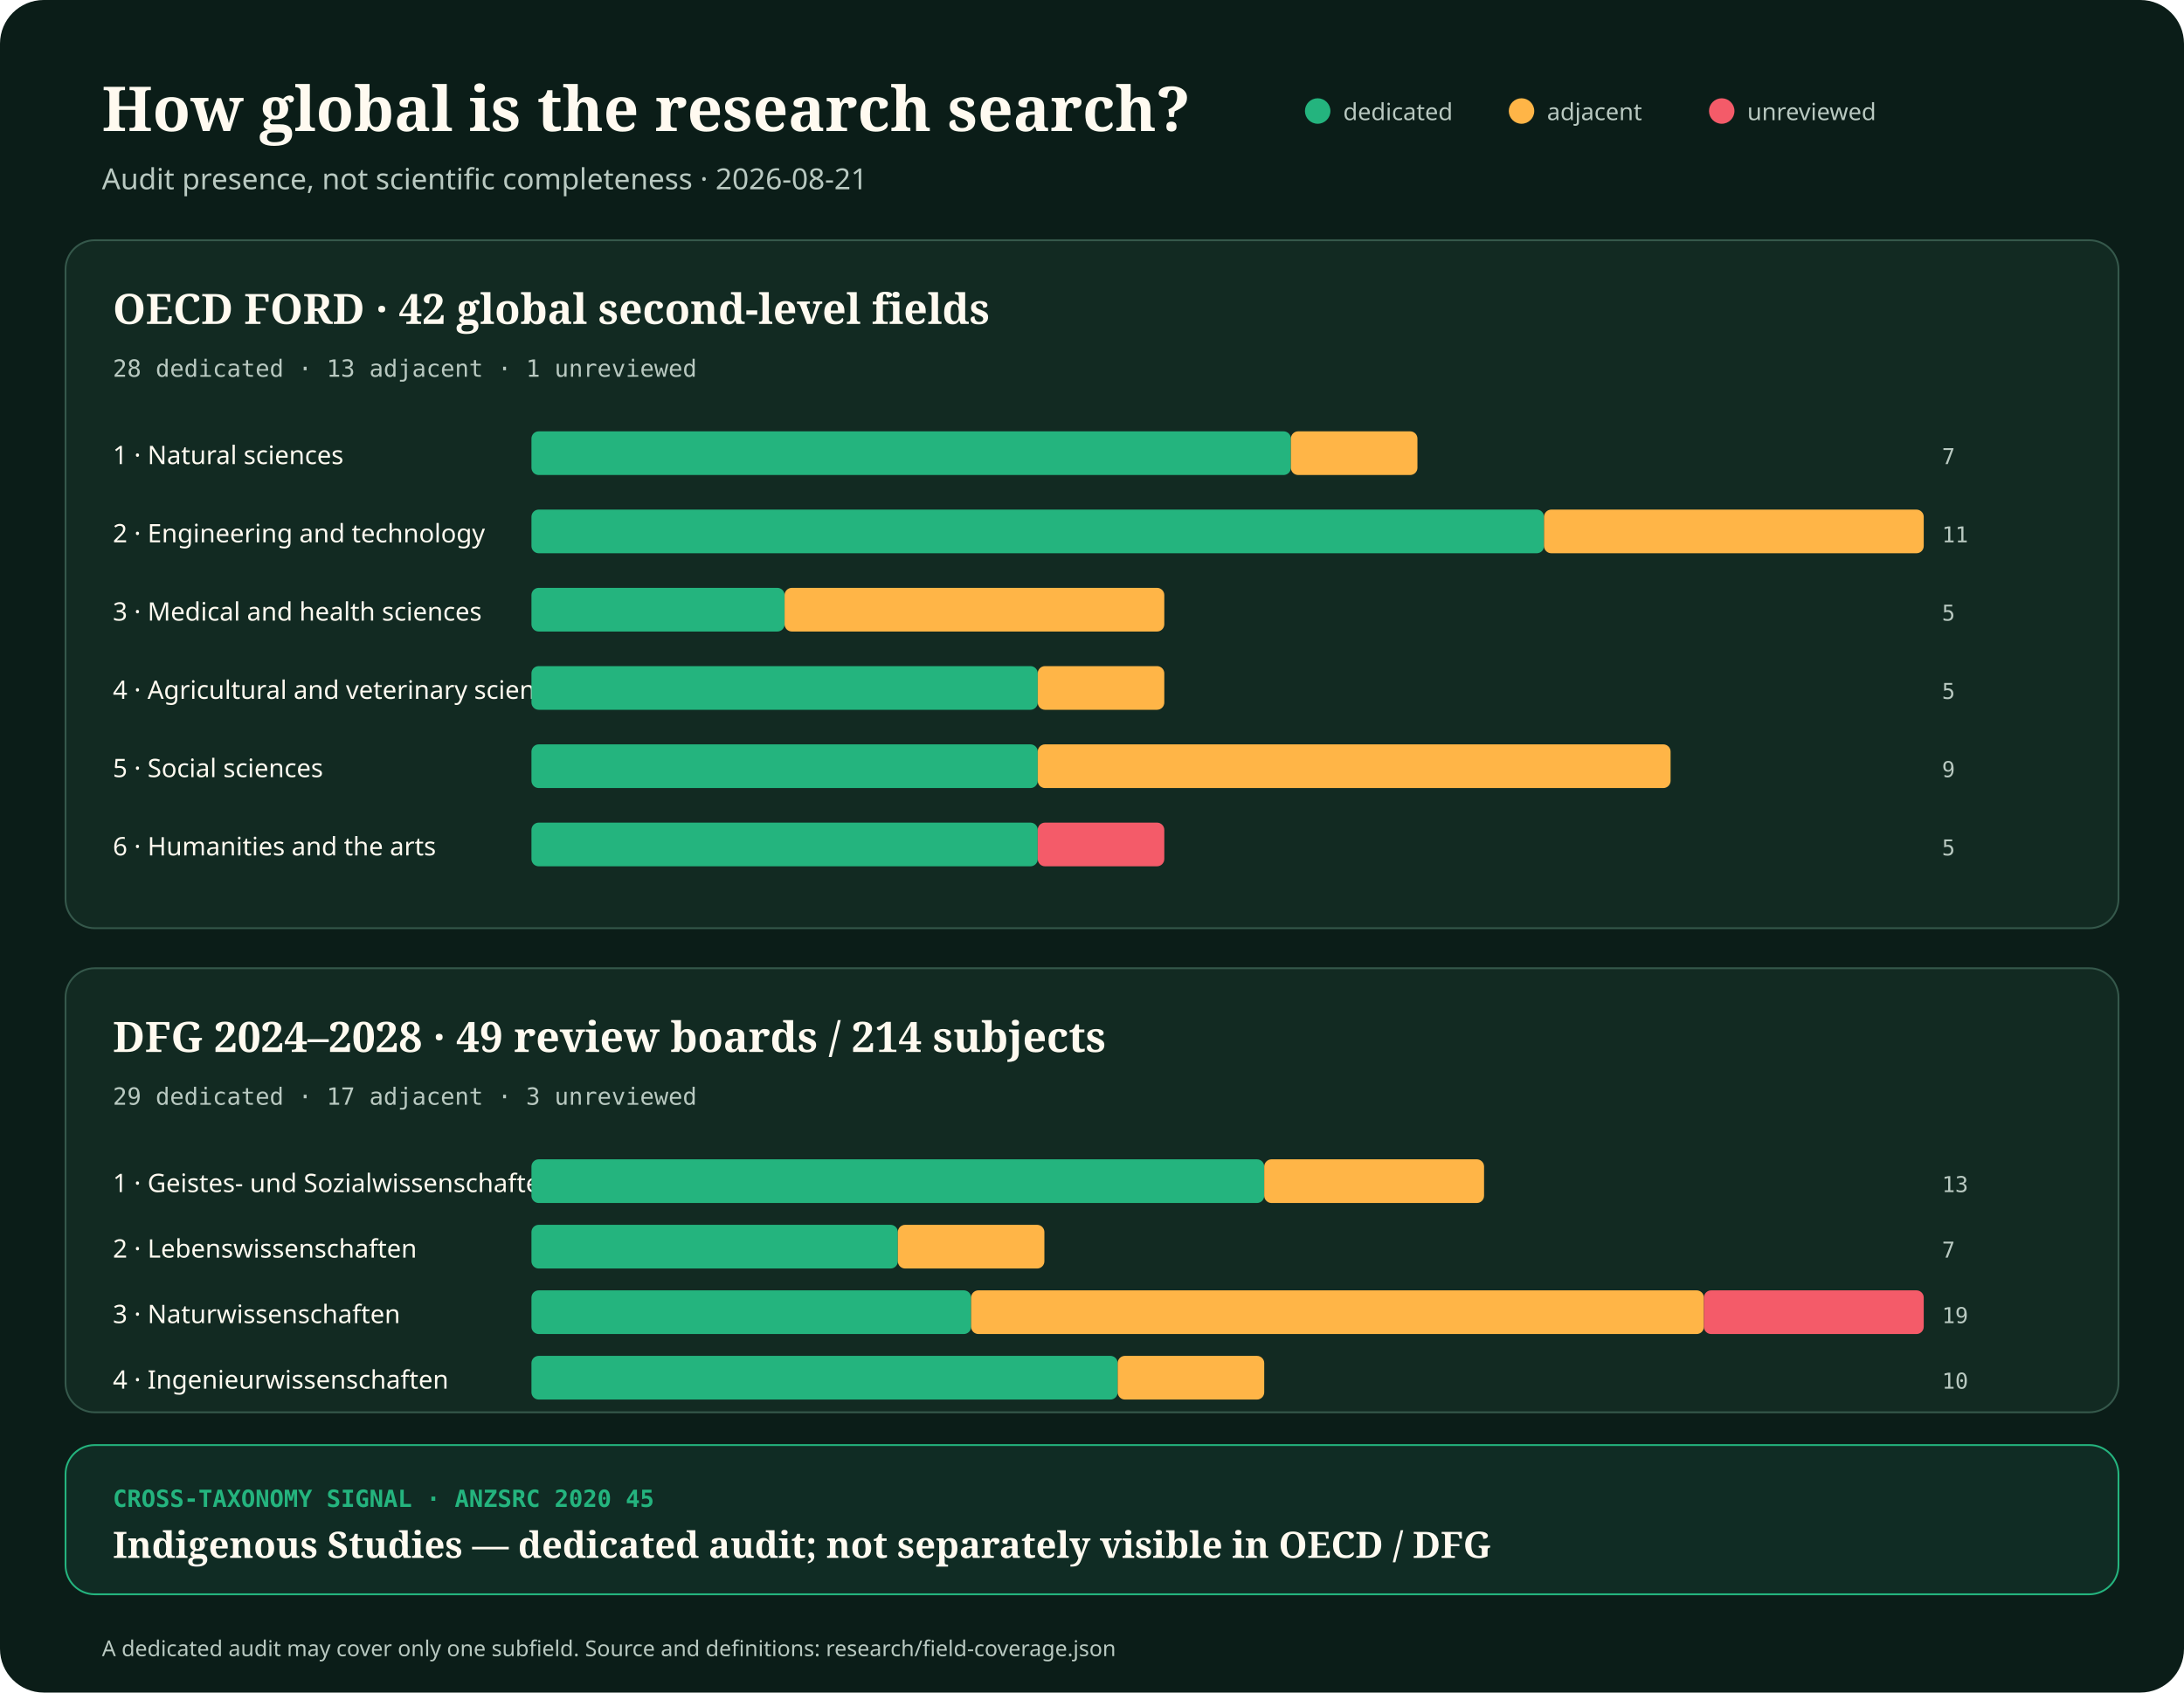
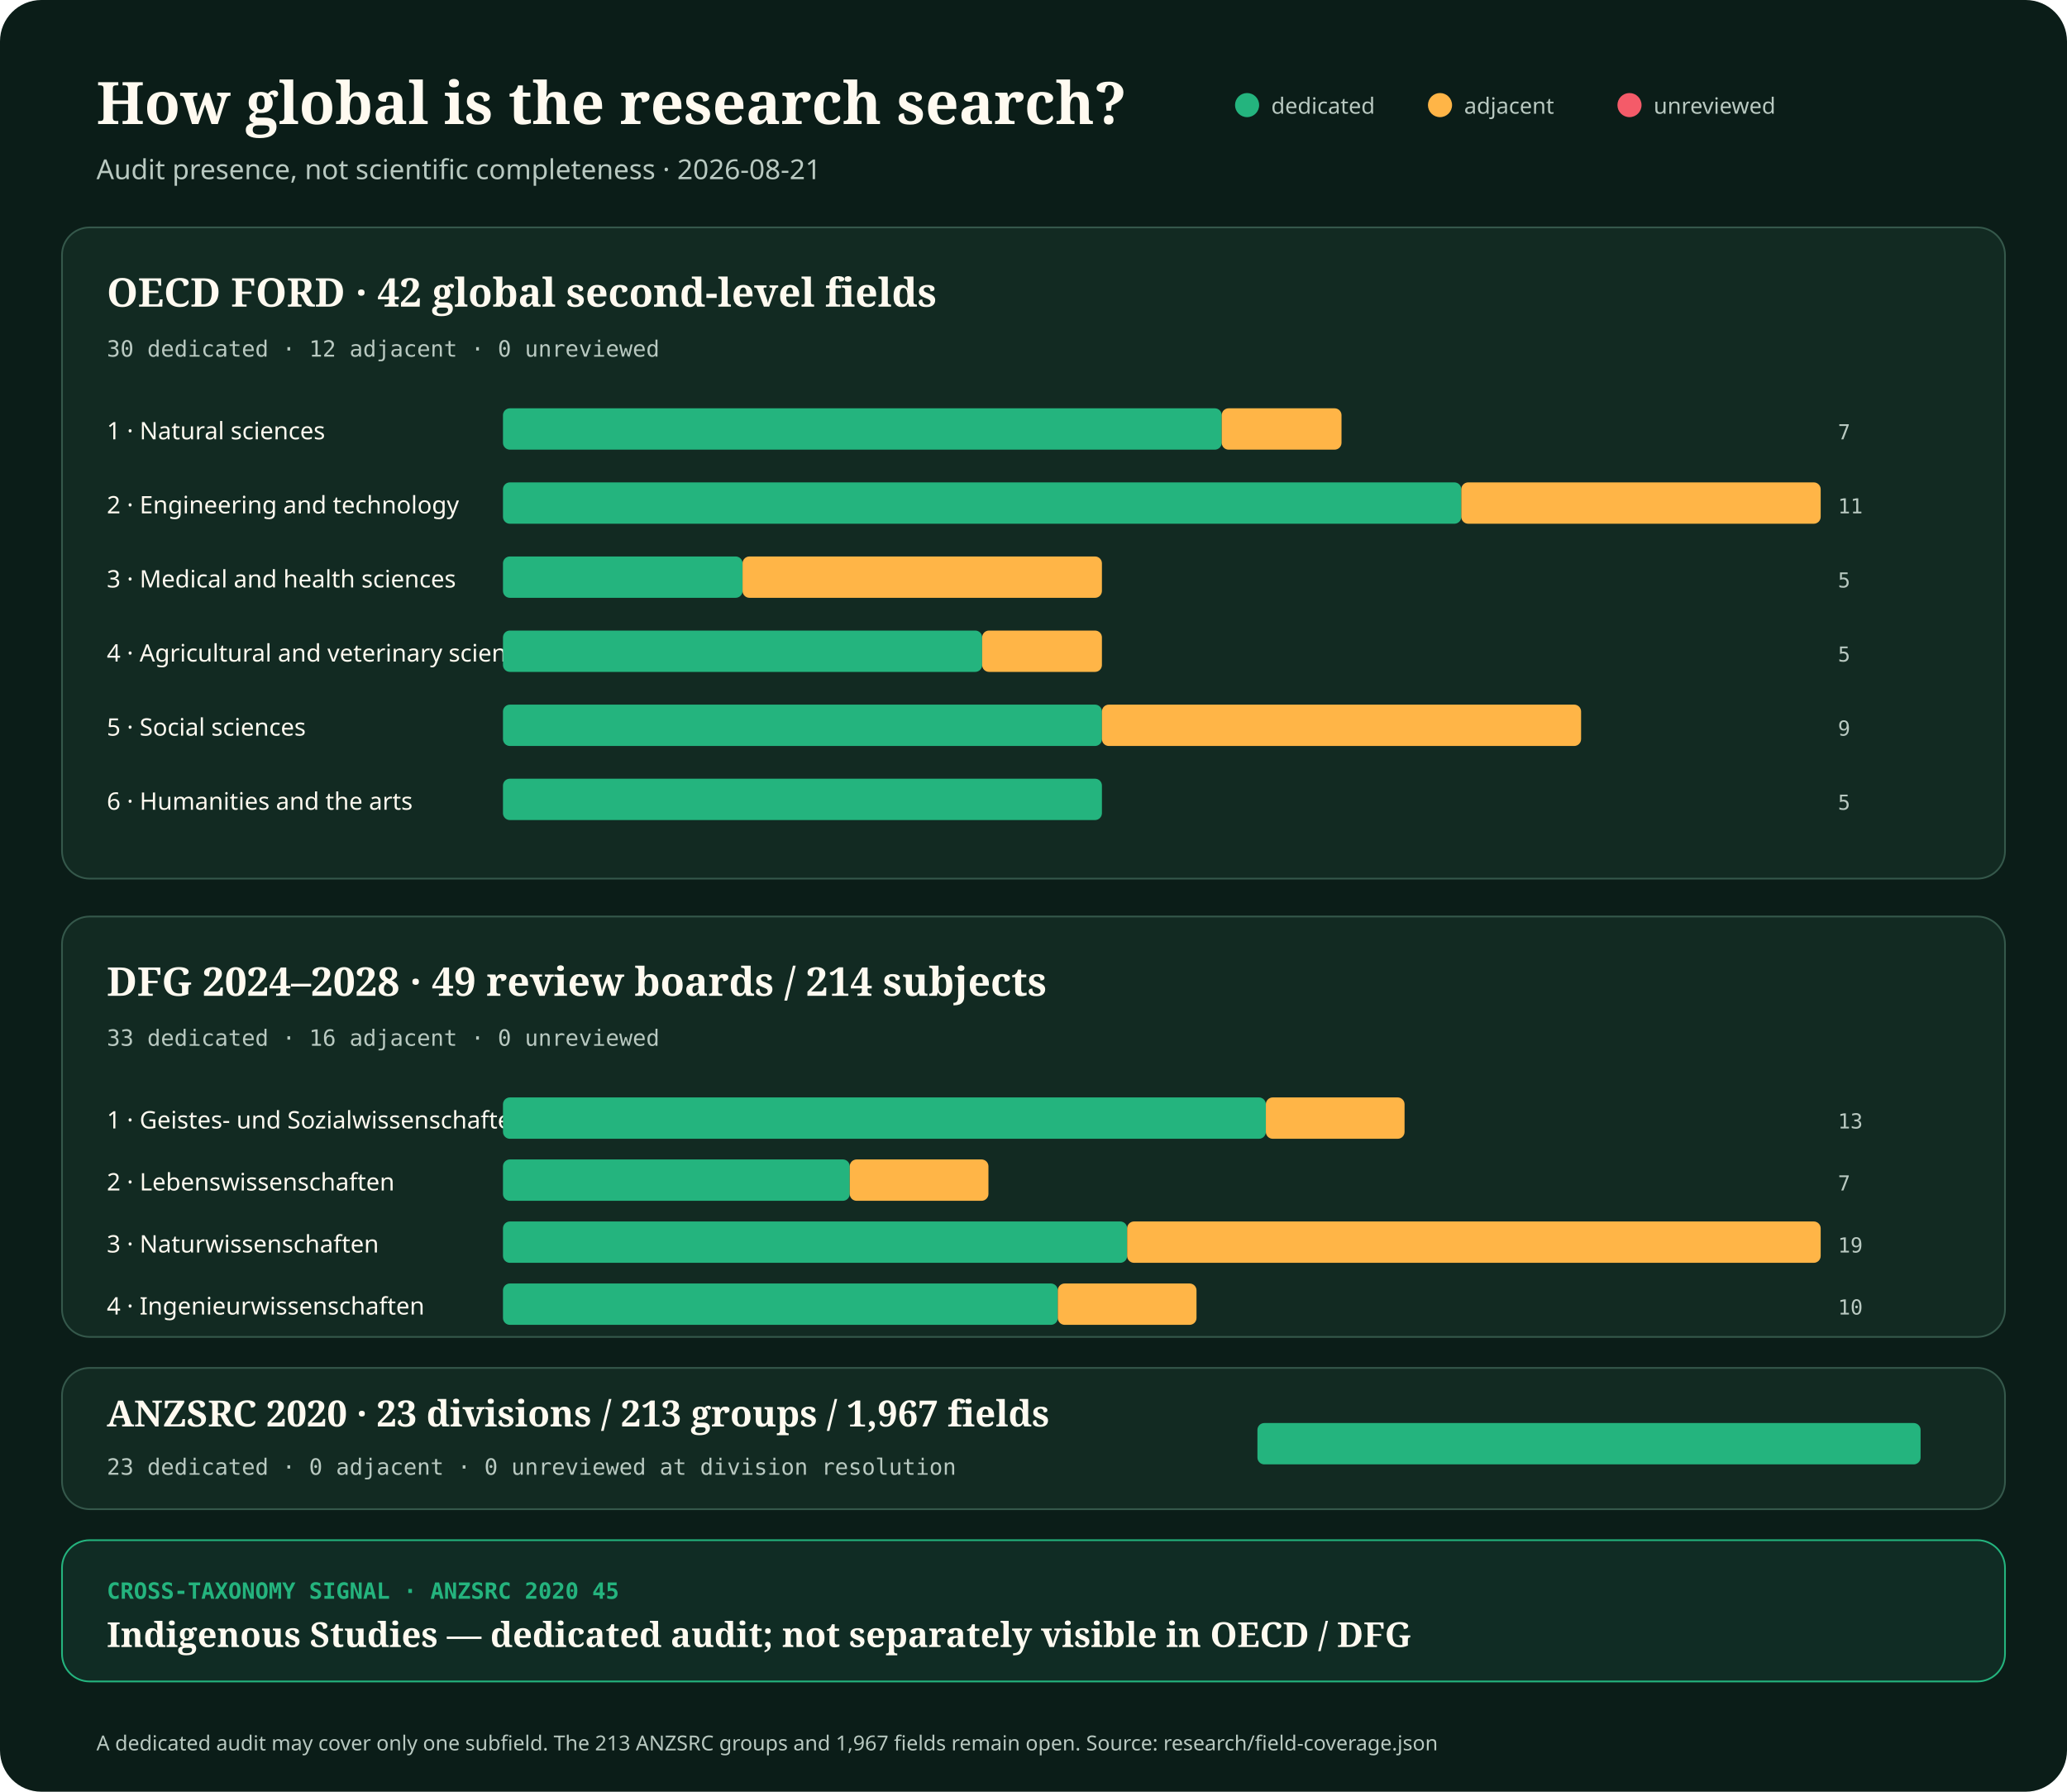
- <svg xmlns="http://www.w3.org/2000/svg" width="1200" height="930" viewBox="0 0 1200 930" role="img" aria-labelledby="title description">
-   <rect width="1200" height="930" rx="24" fill="#0b1d18" />
+ <svg xmlns="http://www.w3.org/2000/svg" width="1200" height="1040" viewBox="0 0 1200 1040" role="img" aria-labelledby="title description">
+   <rect width="1200" height="1040" rx="24" fill="#0b1d18" />
  <text x="56" y="72" fill="#fffaf0" font-family="Georgia, serif" font-size="34" font-weight="700">How global is the research search?</text>
  <text x="56" y="104" fill="#b9c9c1" font-family="Segoe UI, sans-serif" font-size="16">Audit presence, not scientific completeness · 2026-08-21</text>
  <g transform="translate(724 61)">
    <circle cx="0" cy="0" r="7" fill="#24b47e" />
    <text x="14" y="5" fill="#b9c9c1" font-family="Segoe UI, sans-serif" font-size="13">dedicated</text>
    <circle cx="112" cy="0" r="7" fill="#ffb547" />
    <text x="126" y="5" fill="#b9c9c1" font-family="Segoe UI, sans-serif" font-size="13">adjacent</text>
    <circle cx="222" cy="0" r="7" fill="#f45b69" />
    <text x="236" y="5" fill="#b9c9c1" font-family="Segoe UI, sans-serif" font-size="13">unreviewed</text>
  </g>
  <rect x="36" y="132" width="1128" height="378" rx="16" fill="#122a22" stroke="#35584b" />
  <text x="62" y="178" fill="#fffaf0" font-family="Georgia, serif" font-size="23" font-weight="700">OECD FORD · 42 global second-level fields</text>
-   <text x="62" y="207" fill="#b9c9c1" font-family="Cascadia Mono, monospace" font-size="13">28 dedicated · 13 adjacent · 1 unreviewed</text>
+   <text x="62" y="207" fill="#b9c9c1" font-family="Cascadia Mono, monospace" font-size="13">30 dedicated · 12 adjacent · 0 unreviewed</text>
  <text x="62" y="255" fill="#fffaf0" font-family="Segoe UI, sans-serif" font-size="14">1 · Natural sciences</text>
  <rect x="292" y="237" width="417.273" height="24" rx="4" fill="#24b47e" />
  <rect x="709.273" y="237" width="69.545" height="24" rx="4" fill="#ffb547" />
  <rect x="778.818" y="237" width="0" height="24" rx="0" fill="#f45b69" />
  <text x="1067" y="255" fill="#b9c9c1" font-family="Cascadia Mono, monospace" font-size="12">7</text>
  <text x="62" y="298" fill="#fffaf0" font-family="Segoe UI, sans-serif" font-size="14">2 · Engineering and technology</text>
  <rect x="292" y="280" width="556.364" height="24" rx="4" fill="#24b47e" />
  <rect x="848.364" y="280" width="208.636" height="24" rx="4" fill="#ffb547" />
  <rect x="1057" y="280" width="0" height="24" rx="0" fill="#f45b69" />
  <text x="1067" y="298" fill="#b9c9c1" font-family="Cascadia Mono, monospace" font-size="12">11</text>
  <text x="62" y="341" fill="#fffaf0" font-family="Segoe UI, sans-serif" font-size="14">3 · Medical and health sciences</text>
  <rect x="292" y="323" width="139.091" height="24" rx="4" fill="#24b47e" />
  <rect x="431.091" y="323" width="208.636" height="24" rx="4" fill="#ffb547" />
  <rect x="639.727" y="323" width="0" height="24" rx="0" fill="#f45b69" />
  <text x="1067" y="341" fill="#b9c9c1" font-family="Cascadia Mono, monospace" font-size="12">5</text>
  <text x="62" y="384" fill="#fffaf0" font-family="Segoe UI, sans-serif" font-size="14">4 · Agricultural and veterinary sciences</text>
  <rect x="292" y="366" width="278.182" height="24" rx="4" fill="#24b47e" />
  <rect x="570.182" y="366" width="69.545" height="24" rx="4" fill="#ffb547" />
  <rect x="639.727" y="366" width="0" height="24" rx="0" fill="#f45b69" />
  <text x="1067" y="384" fill="#b9c9c1" font-family="Cascadia Mono, monospace" font-size="12">5</text>
  <text x="62" y="427" fill="#fffaf0" font-family="Segoe UI, sans-serif" font-size="14">5 · Social sciences</text>
-   <rect x="292" y="409" width="278.182" height="24" rx="4" fill="#24b47e" />
-   <rect x="570.182" y="409" width="347.727" height="24" rx="4" fill="#ffb547" />
+   <rect x="292" y="409" width="347.727" height="24" rx="4" fill="#24b47e" />
+   <rect x="639.727" y="409" width="278.182" height="24" rx="4" fill="#ffb547" />
  <rect x="917.909" y="409" width="0" height="24" rx="0" fill="#f45b69" />
  <text x="1067" y="427" fill="#b9c9c1" font-family="Cascadia Mono, monospace" font-size="12">9</text>
  <text x="62" y="470" fill="#fffaf0" font-family="Segoe UI, sans-serif" font-size="14">6 · Humanities and the arts</text>
-   <rect x="292" y="452" width="278.182" height="24" rx="4" fill="#24b47e" />
-   <rect x="570.182" y="452" width="0" height="24" rx="0" fill="#ffb547" />
-   <rect x="570.182" y="452" width="69.545" height="24" rx="4" fill="#f45b69" />
+   <rect x="292" y="452" width="347.727" height="24" rx="4" fill="#24b47e" />
+   <rect x="639.727" y="452" width="0" height="24" rx="0" fill="#ffb547" />
+   <rect x="639.727" y="452" width="0" height="24" rx="0" fill="#f45b69" />
  <text x="1067" y="470" fill="#b9c9c1" font-family="Cascadia Mono, monospace" font-size="12">5</text>
  <rect x="36" y="532" width="1128" height="244" rx="16" fill="#122a22" stroke="#35584b" />
  <text x="62" y="578" fill="#fffaf0" font-family="Georgia, serif" font-size="23" font-weight="700">DFG 2024–2028 · 49 review boards / 214 subjects</text>
-   <text x="62" y="607" fill="#b9c9c1" font-family="Cascadia Mono, monospace" font-size="13">29 dedicated · 17 adjacent · 3 unreviewed</text>
+   <text x="62" y="607" fill="#b9c9c1" font-family="Cascadia Mono, monospace" font-size="13">33 dedicated · 16 adjacent · 0 unreviewed</text>
  <text x="62" y="655" fill="#fffaf0" font-family="Segoe UI, sans-serif" font-size="14">1 · Geistes- und Sozialwissenschaften</text>
-   <rect x="292" y="637" width="402.632" height="24" rx="4" fill="#24b47e" />
-   <rect x="694.632" y="637" width="120.789" height="24" rx="4" fill="#ffb547" />
+   <rect x="292" y="637" width="442.895" height="24" rx="4" fill="#24b47e" />
+   <rect x="734.895" y="637" width="80.526" height="24" rx="4" fill="#ffb547" />
  <rect x="815.421" y="637" width="0" height="24" rx="0" fill="#f45b69" />
  <text x="1067" y="655" fill="#b9c9c1" font-family="Cascadia Mono, monospace" font-size="12">13</text>
  <text x="62" y="691" fill="#fffaf0" font-family="Segoe UI, sans-serif" font-size="14">2 · Lebenswissenschaften</text>
  <rect x="292" y="673" width="201.316" height="24" rx="4" fill="#24b47e" />
  <rect x="493.316" y="673" width="80.526" height="24" rx="4" fill="#ffb547" />
  <rect x="573.842" y="673" width="0" height="24" rx="0" fill="#f45b69" />
  <text x="1067" y="691" fill="#b9c9c1" font-family="Cascadia Mono, monospace" font-size="12">7</text>
  <text x="62" y="727" fill="#fffaf0" font-family="Segoe UI, sans-serif" font-size="14">3 · Naturwissenschaften</text>
-   <rect x="292" y="709" width="241.579" height="24" rx="4" fill="#24b47e" />
-   <rect x="533.579" y="709" width="402.632" height="24" rx="4" fill="#ffb547" />
-   <rect x="936.211" y="709" width="120.789" height="24" rx="4" fill="#f45b69" />
+   <rect x="292" y="709" width="362.368" height="24" rx="4" fill="#24b47e" />
+   <rect x="654.368" y="709" width="402.632" height="24" rx="4" fill="#ffb547" />
+   <rect x="1057" y="709" width="0" height="24" rx="0" fill="#f45b69" />
  <text x="1067" y="727" fill="#b9c9c1" font-family="Cascadia Mono, monospace" font-size="12">19</text>
  <text x="62" y="763" fill="#fffaf0" font-family="Segoe UI, sans-serif" font-size="14">4 · Ingenieurwissenschaften</text>
  <rect x="292" y="745" width="322.105" height="24" rx="4" fill="#24b47e" />
  <rect x="614.105" y="745" width="80.526" height="24" rx="4" fill="#ffb547" />
  <rect x="694.632" y="745" width="0" height="24" rx="0" fill="#f45b69" />
  <text x="1067" y="763" fill="#b9c9c1" font-family="Cascadia Mono, monospace" font-size="12">10</text>
-   <rect x="36" y="794" width="1128" height="82" rx="16" fill="#102c24" stroke="#24b47e" />
-   <text x="62" y="828" fill="#24b47e" font-family="Cascadia Mono, monospace" font-size="13" font-weight="700">CROSS-TAXONOMY SIGNAL · ANZSRC 2020 45</text>
-   <text x="62" y="856" fill="#fffaf0" font-family="Georgia, serif" font-size="20" font-weight="700">Indigenous Studies — dedicated audit; not separately visible in OECD / DFG</text>
-   <text x="56" y="910" fill="#b9c9c1" font-family="Segoe UI, sans-serif" font-size="12">A dedicated audit may cover only one subfield. Source and definitions: research/field-coverage.json</text>
+   <rect x="36" y="794" width="1128" height="82" rx="16" fill="#122a22" stroke="#35584b" />
+   <text x="62" y="828" fill="#fffaf0" font-family="Georgia, serif" font-size="21" font-weight="700">ANZSRC 2020 · 23 divisions / 213 groups / 1,967 fields</text>
+   <text x="62" y="856" fill="#b9c9c1" font-family="Cascadia Mono, monospace" font-size="13">23 dedicated · 0 adjacent · 0 unreviewed at division resolution</text>
+   <rect x="730" y="826" width="385" height="24" rx="4" fill="#24b47e" />
+   <rect x="1115" y="826" width="0" height="24" rx="0" fill="#ffb547" />
+   <rect x="1115" y="826" width="0" height="24" rx="0" fill="#f45b69" />
+   <rect x="36" y="894" width="1128" height="82" rx="16" fill="#102c24" stroke="#24b47e" />
+   <text x="62" y="928" fill="#24b47e" font-family="Cascadia Mono, monospace" font-size="13" font-weight="700">CROSS-TAXONOMY SIGNAL · ANZSRC 2020 45</text>
+   <text x="62" y="956" fill="#fffaf0" font-family="Georgia, serif" font-size="20" font-weight="700">Indigenous Studies — dedicated audit; not separately visible in OECD / DFG</text>
+   <text x="56" y="1016" fill="#b9c9c1" font-family="Segoe UI, sans-serif" font-size="12">A dedicated audit may cover only one subfield. The 213 ANZSRC groups and 1,967 fields remain open. Source: research/field-coverage.json</text>
</svg>
